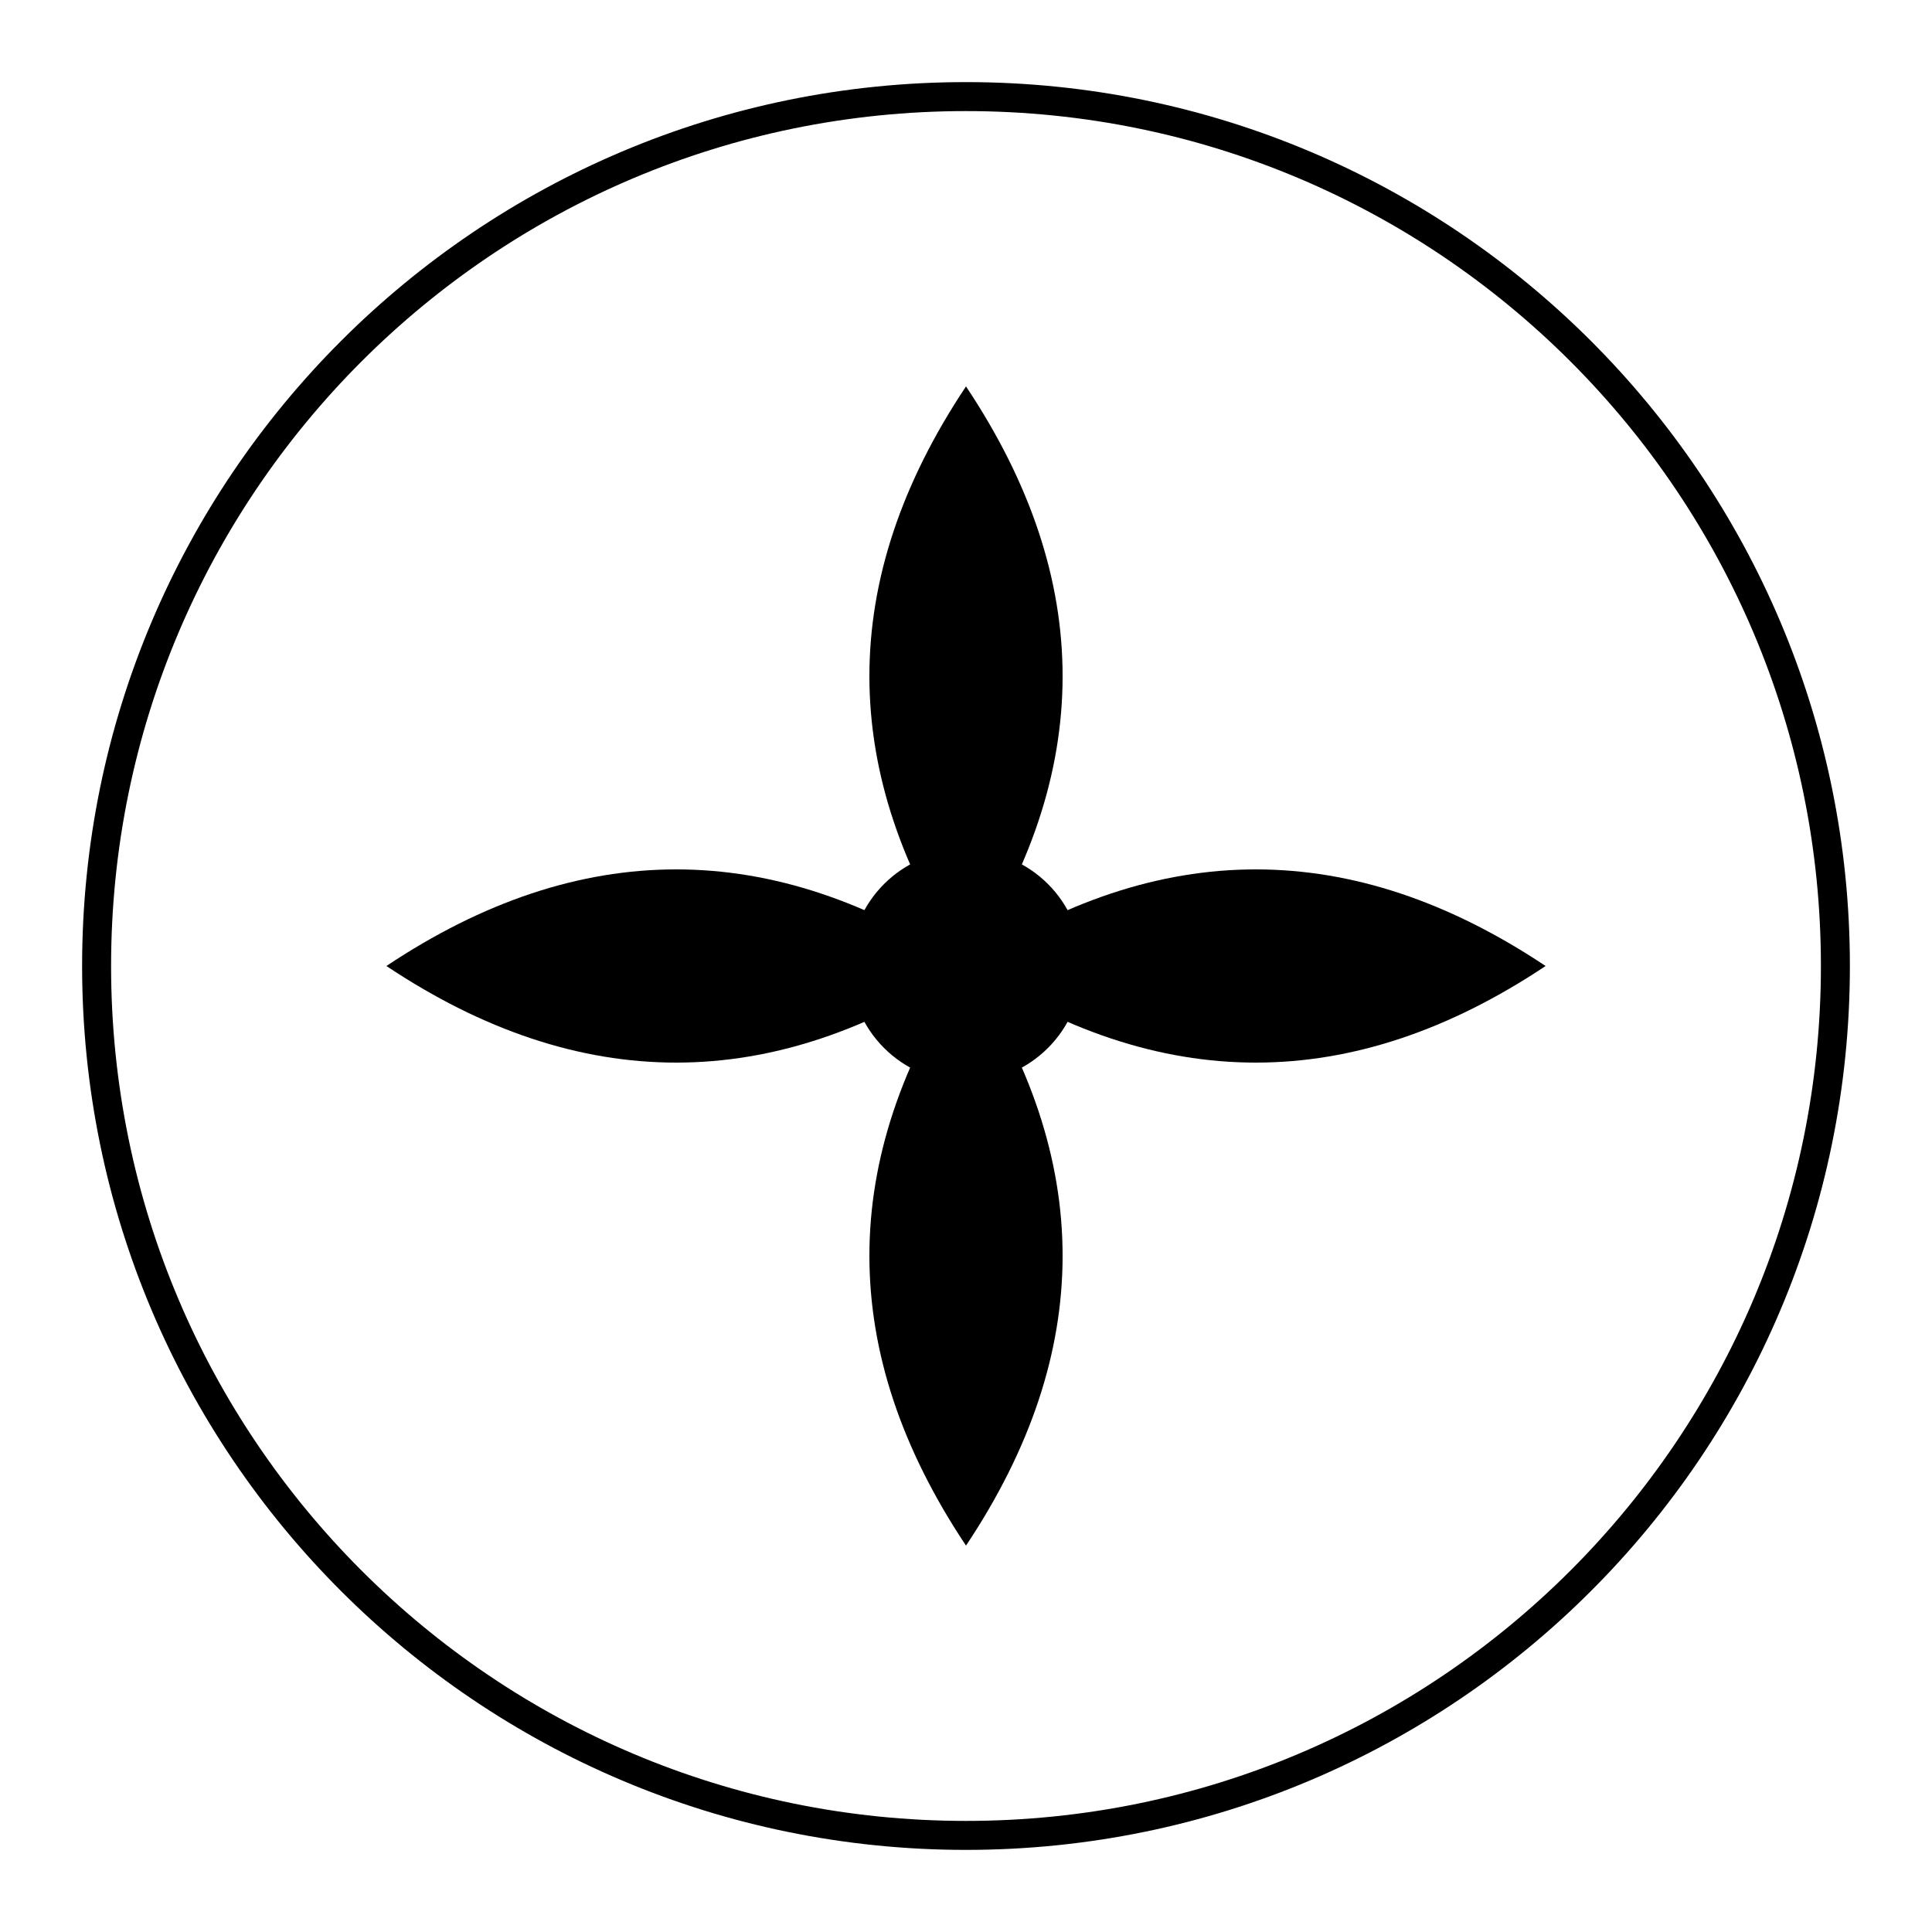
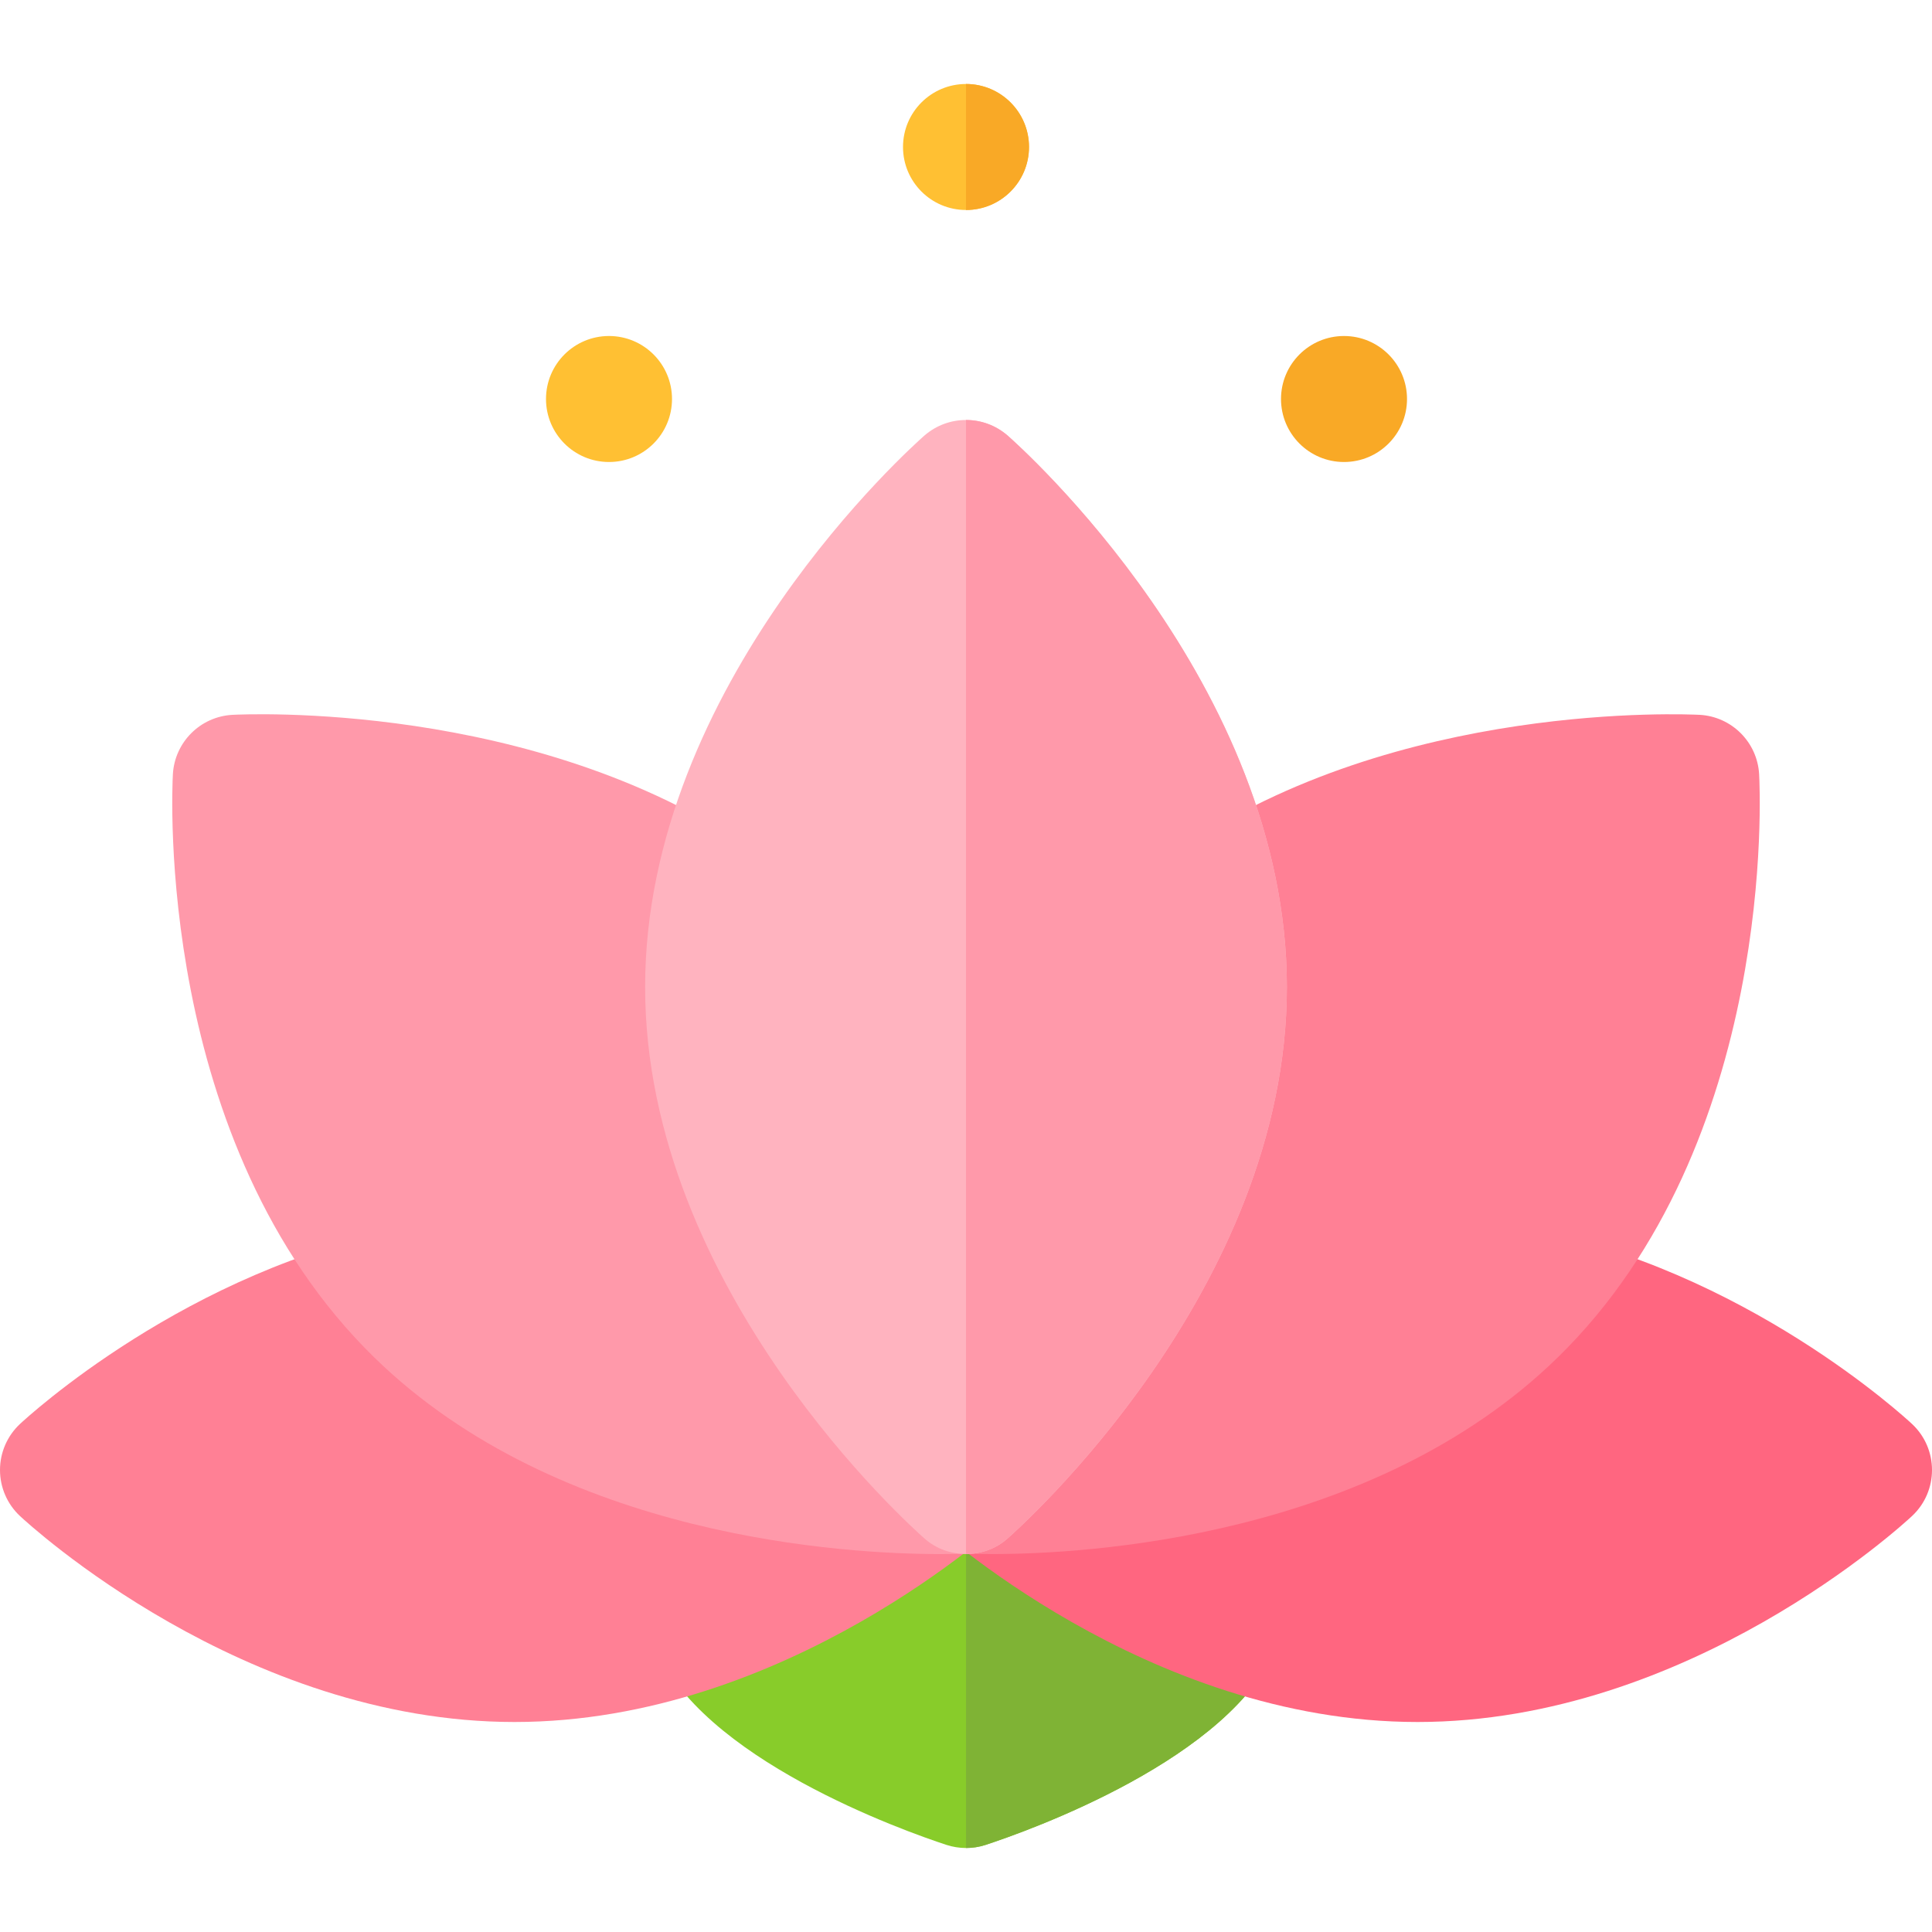
- <svg xmlns="http://www.w3.org/2000/svg" viewBox="0 0 100 100" aria-hidden="true">
-   <circle cx="50" cy="50" r="45" fill="none" stroke="currentColor" stroke-width="1.5" />
-   <path d="M 50 20 Q 40 35 50 50 Q 60 35 50 20" fill="currentColor" />
-   <path d="M 50 50 Q 40 65 50 80 Q 60 65 50 50" fill="currentColor" />
-   <path d="M 20 50 Q 35 40 50 50 Q 35 60 20 50" fill="currentColor" />
-   <path d="M 50 50 Q 65 40 80 50 Q 65 60 50 50" fill="currentColor" />
-   <circle cx="50" cy="50" r="6" fill="currentColor" />
+ <svg xmlns="http://www.w3.org/2000/svg" height="800px" width="800px" version="1.1" id="Layer_1" viewBox="0 0 512 512" xml:space="preserve">
+   <path style="fill:#88CC2A;" d="M329.111,414.169l-19.163-7.907H202.055l-19.163,7.907c-8.598,3.354-12.837,13.033-9.489,21.625  c11.804,30.266,66.544,49.554,77.392,53.115c3.342,1.092,6.971,1.125,10.413,0c10.848-3.56,65.588-22.848,77.392-53.115  C341.948,427.202,337.708,417.522,329.111,414.169z" />
+   <path style="fill:#7FB335;" d="M329.111,414.169l-19.163-7.907h-53.946v83.473c1.743,0,3.497-0.267,5.207-0.826  c10.848-3.56,65.588-22.848,77.392-53.115C341.948,427.202,337.708,417.522,329.111,414.169z" />
+   <path style="fill:#FF8095;" d="M107.718,325.484C49.805,336.256,7.087,375.696,5.294,377.37C1.913,380.527,0,384.941,0,389.565  c0,4.619,1.913,9.038,5.294,12.196c2.381,2.228,59.207,54.587,131.055,54.587s128.674-52.359,131.055-54.587L107.718,325.484z" />
+   <path style="fill:#FF6680;" d="M506.71,377.37c-1.793-1.674-44.511-41.114-102.424-51.886L244.6,401.761  c2.381,2.228,59.207,54.587,131.055,54.587s128.674-52.359,131.055-54.587C513.763,395.173,513.763,383.958,506.71,377.37z" />
+   <path style="fill:#FF8095;" d="M466.188,205.167c-0.489-8.495-7.283-15.267-15.772-15.729c-3.218-0.136-79.838-3.81-137.566,35.593  l-57.62,186.647c0.62,0.032,3.348,0.163,7.728,0.163c24.5,0,100.708-4.087,149.87-52.114  C471.003,302.919,466.405,209.135,466.188,205.167z" />
+   <path style="fill:#FF99AA;" d="M199.154,225.032c-57.728-39.408-134.337-35.75-137.566-35.593  c-8.489,0.462-15.282,7.234-15.772,15.729c-0.217,3.967-4.815,97.75,53.359,154.56c49.175,48.027,125.381,52.114,149.87,52.114  c4.381,0,7.109-0.13,7.728-0.163L199.154,225.032z" />
+   <circle style="fill:#FFC033;" cx="161.392" cy="105.74" r="16.696" />
+   <circle style="fill:#F9A926;" cx="356.176" cy="105.74" r="16.696" />
+   <circle style="fill:#FFC033;" cx="256.002" cy="38.954" r="16.696" />
+   <path style="fill:#F9A926;" d="M272.697,38.954c0-9.221-7.475-16.696-16.696-16.696V55.65  C265.222,55.65,272.697,48.176,272.697,38.954z" />
+   <path style="fill:#FFB3BF;" d="M267.021,115.421c-3.228-2.783-7.124-4.118-11.019-4.118c-3.896,0-7.791,1.336-11.019,4.118  c-3.005,2.671-74.018,65.67-74.018,146.144s71.013,143.472,74.018,146.144c3.117,2.783,7.124,4.118,11.019,4.118  c3.896,0,7.903-1.336,11.019-4.118c3.005-2.671,74.018-65.67,74.018-146.144S270.026,118.092,267.021,115.421z" />
+   <path style="fill:#FF99AA;" d="M341.039,261.565c0,80.474-71.013,143.472-74.018,146.144c-3.117,2.783-7.124,4.118-11.019,4.118  V111.303c3.896,0,7.791,1.336,11.019,4.118C270.026,118.092,341.039,181.091,341.039,261.565z" />
</svg>
